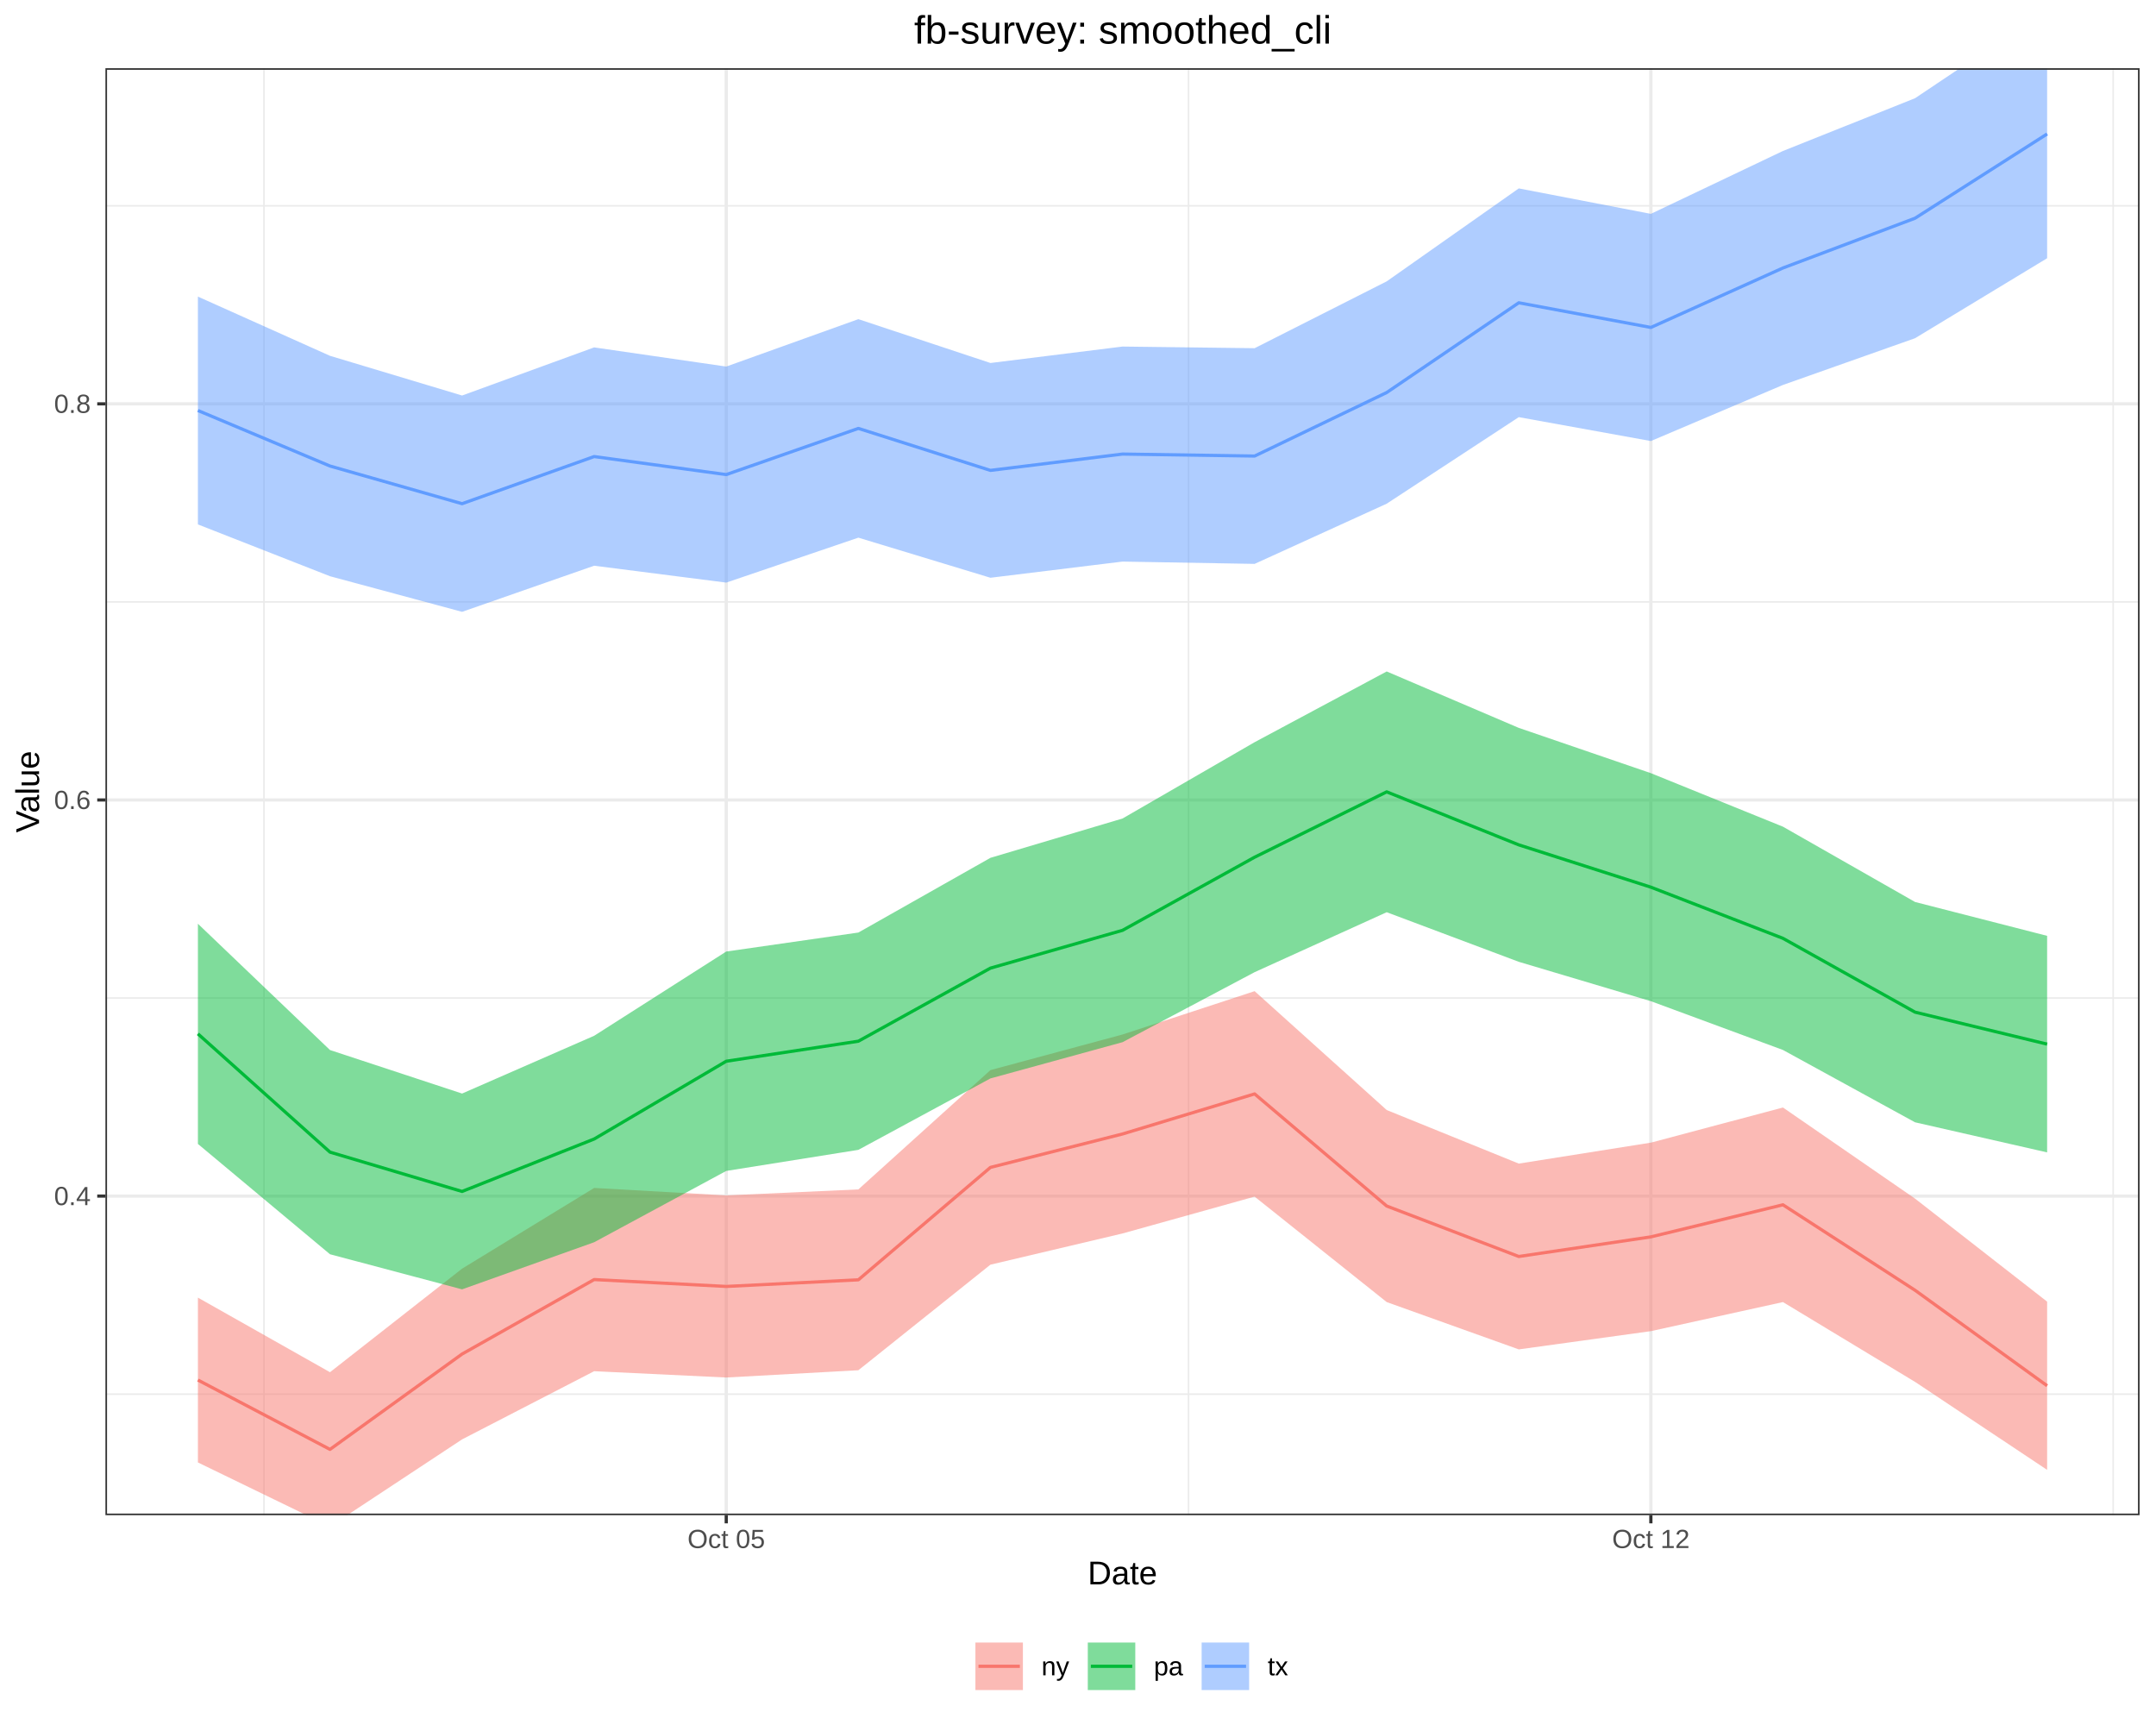
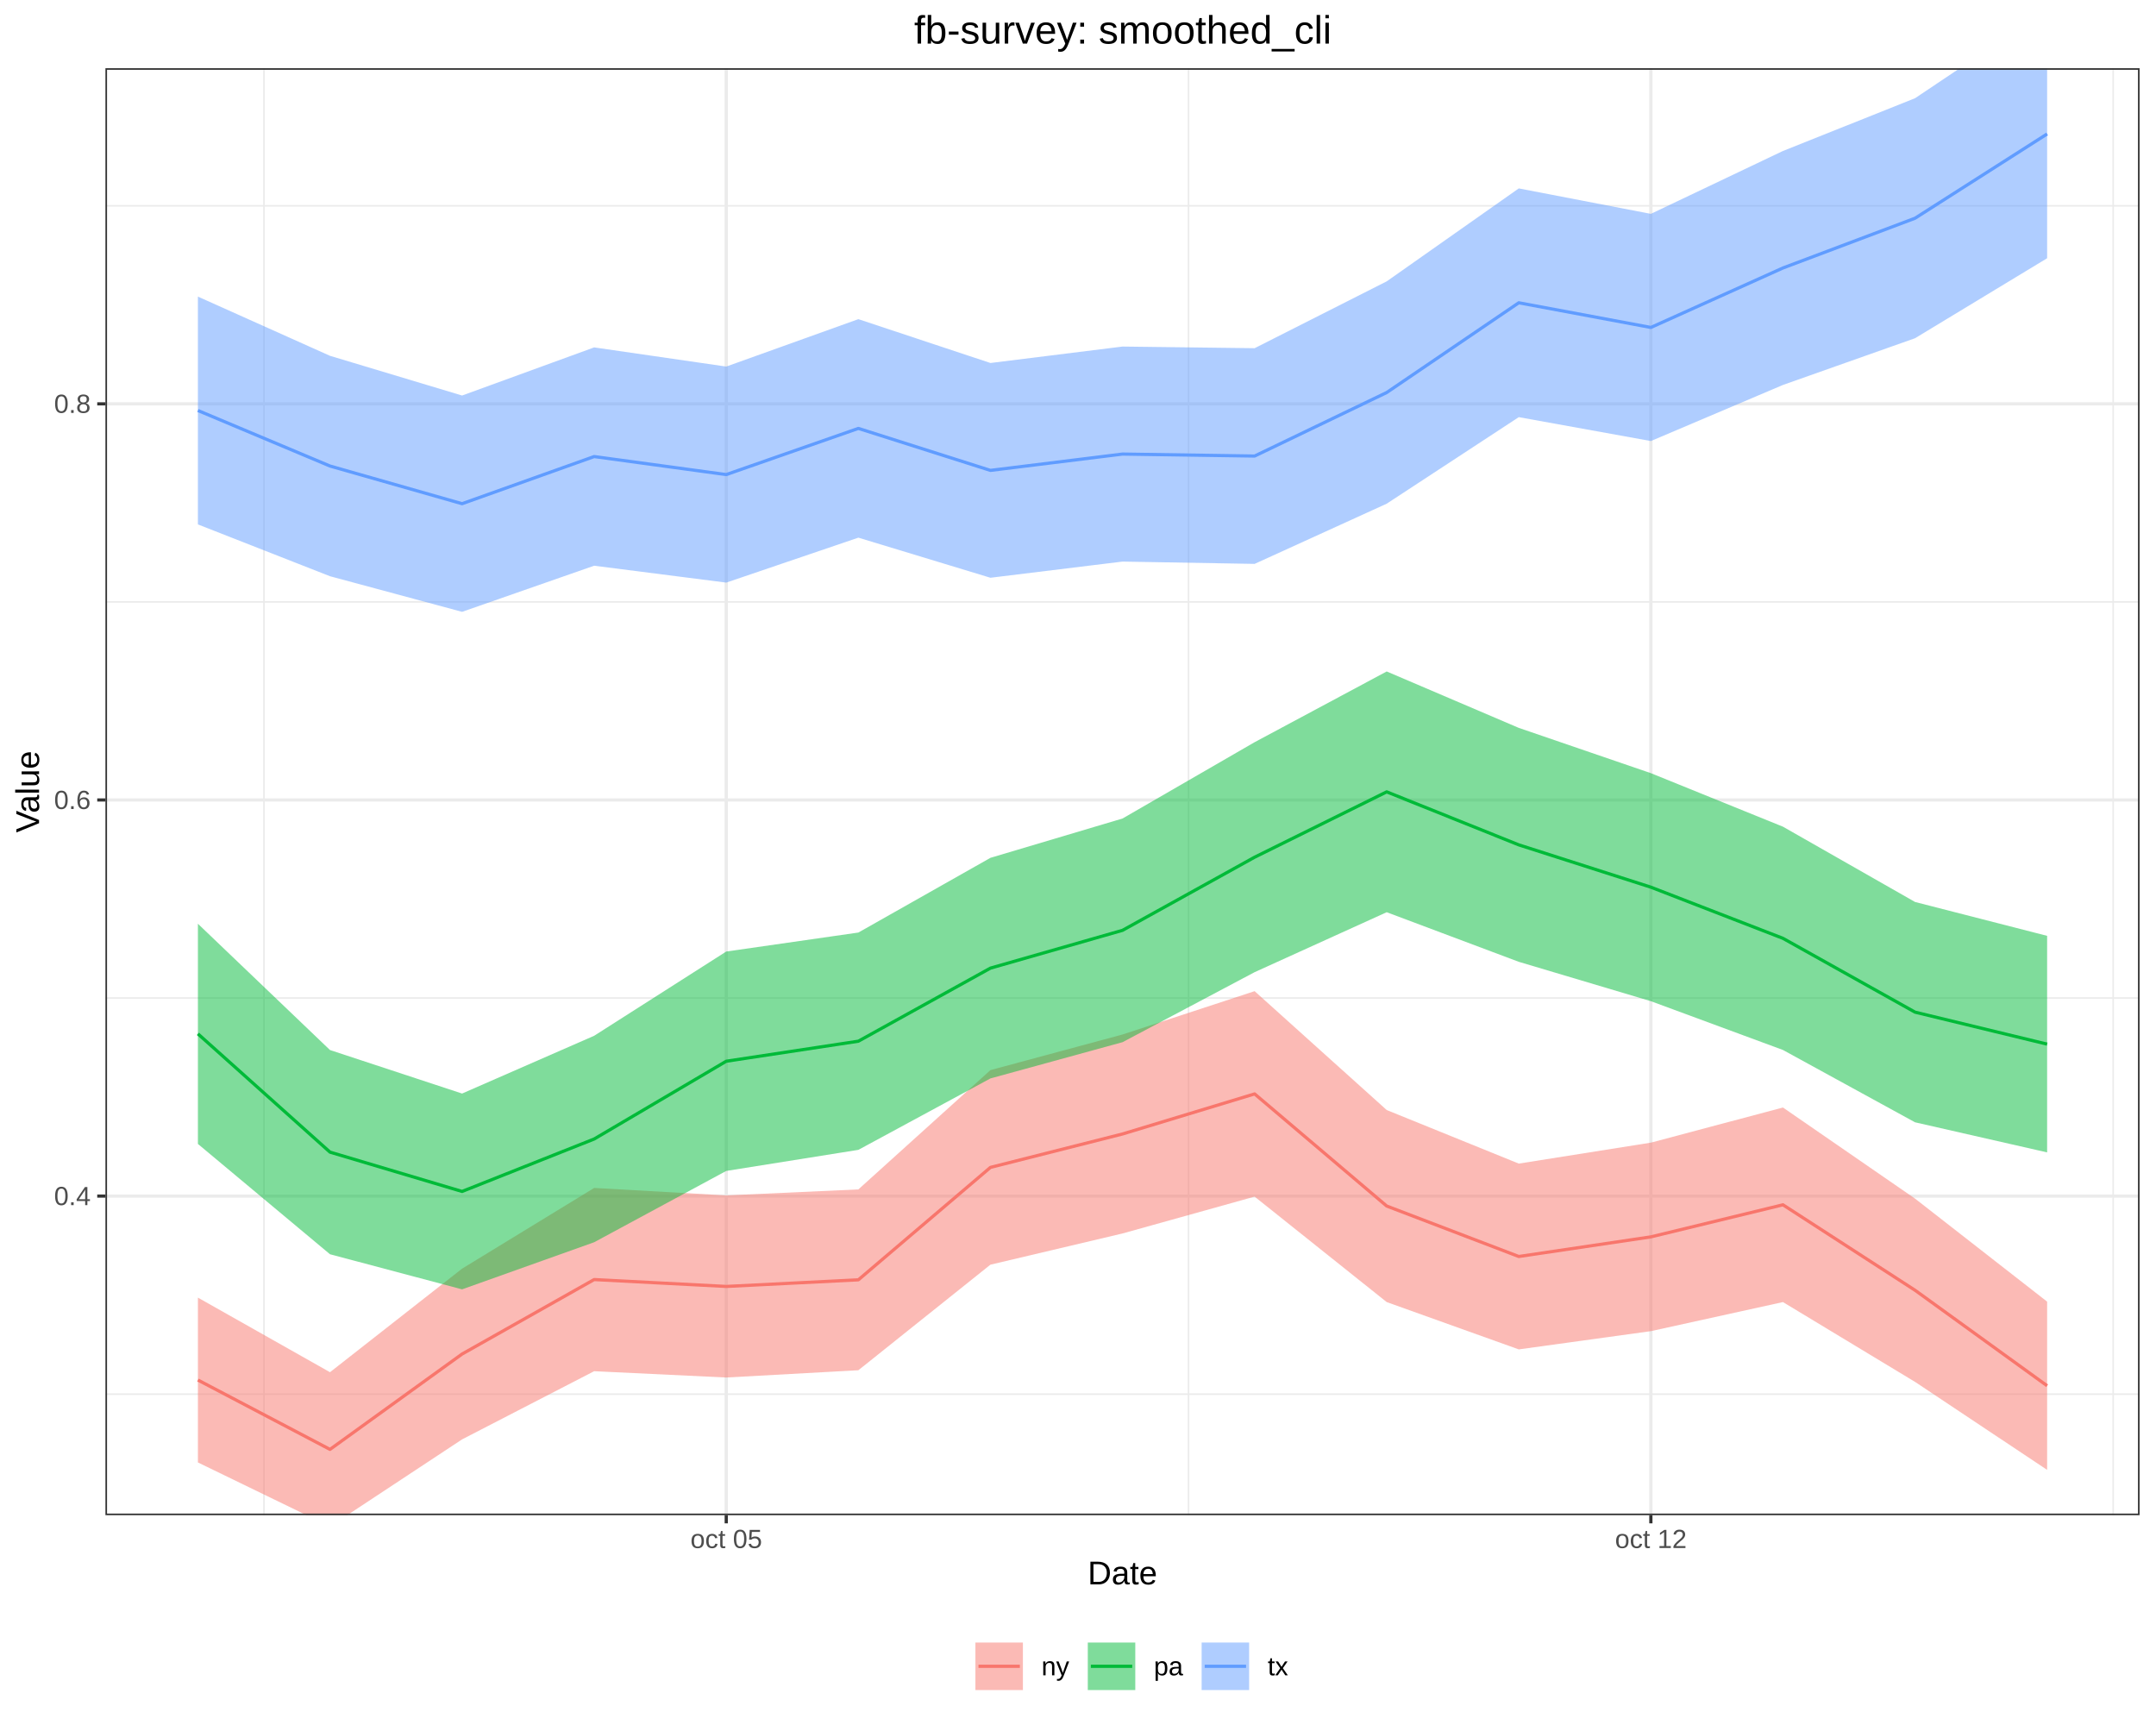
<svg xmlns="http://www.w3.org/2000/svg" viewBox="0 0 720.00 576.00">
  <defs>
    <style type="text/css">
    line, polyline, polygon, path, rect, circle {
      fill: none;
      stroke: #000000;
      stroke-linecap: round;
      stroke-linejoin: round;
      stroke-miterlimit: 10.00;
    }
  </style>
  </defs>
  <rect width="100%" height="100%" style="stroke: none; fill: #FFFFFF;" />
  <rect x="0.00" y="0.00" width="720.00" height="576.00" style="stroke-width: 1.07; stroke: #FFFFFF; fill: #FFFFFF;" />
  <defs>
    <clipPath id="cpMzUuMjF8NzE0LjUyfDUwNS45M3wyMi43Nw==">
      <rect x="35.21" y="22.77" width="679.31" height="483.16" />
    </clipPath>
  </defs>
  <rect x="35.21" y="22.77" width="679.31" height="483.16" style="stroke-width: 1.07; stroke: none; fill: #FFFFFF;" clip-path="url(#cpMzUuMjF8NzE0LjUyfDUwNS45M3wyMi43Nw==)" />
  <polyline points="35.21,465.52 714.52,465.52 " style="stroke-width: 0.53; stroke: #EBEBEB; stroke-linecap: butt;" clip-path="url(#cpMzUuMjF8NzE0LjUyfDUwNS45M3wyMi43Nw==)" />
  <polyline points="35.21,333.25 714.52,333.25 " style="stroke-width: 0.53; stroke: #EBEBEB; stroke-linecap: butt;" clip-path="url(#cpMzUuMjF8NzE0LjUyfDUwNS45M3wyMi43Nw==)" />
  <polyline points="35.21,200.98 714.52,200.98 " style="stroke-width: 0.53; stroke: #EBEBEB; stroke-linecap: butt;" clip-path="url(#cpMzUuMjF8NzE0LjUyfDUwNS45M3wyMi43Nw==)" />
  <polyline points="35.21,68.72 714.52,68.72 " style="stroke-width: 0.53; stroke: #EBEBEB; stroke-linecap: butt;" clip-path="url(#cpMzUuMjF8NzE0LjUyfDUwNS45M3wyMi43Nw==)" />
  <polyline points="88.15,505.93 88.15,22.77 " style="stroke-width: 0.53; stroke: #EBEBEB; stroke-linecap: butt;" clip-path="url(#cpMzUuMjF8NzE0LjUyfDUwNS45M3wyMi43Nw==)" />
  <polyline points="396.92,505.93 396.92,22.77 " style="stroke-width: 0.53; stroke: #EBEBEB; stroke-linecap: butt;" clip-path="url(#cpMzUuMjF8NzE0LjUyfDUwNS45M3wyMi43Nw==)" />
  <polyline points="705.70,505.93 705.70,22.77 " style="stroke-width: 0.53; stroke: #EBEBEB; stroke-linecap: butt;" clip-path="url(#cpMzUuMjF8NzE0LjUyfDUwNS45M3wyMi43Nw==)" />
  <polyline points="35.21,399.39 714.52,399.39 " style="stroke-width: 1.07; stroke: #EBEBEB; stroke-linecap: butt;" clip-path="url(#cpMzUuMjF8NzE0LjUyfDUwNS45M3wyMi43Nw==)" />
  <polyline points="35.21,267.12 714.52,267.12 " style="stroke-width: 1.07; stroke: #EBEBEB; stroke-linecap: butt;" clip-path="url(#cpMzUuMjF8NzE0LjUyfDUwNS45M3wyMi43Nw==)" />
  <polyline points="35.21,134.85 714.52,134.85 " style="stroke-width: 1.07; stroke: #EBEBEB; stroke-linecap: butt;" clip-path="url(#cpMzUuMjF8NzE0LjUyfDUwNS45M3wyMi43Nw==)" />
  <polyline points="242.53,505.93 242.53,22.77 " style="stroke-width: 1.07; stroke: #EBEBEB; stroke-linecap: butt;" clip-path="url(#cpMzUuMjF8NzE0LjUyfDUwNS45M3wyMi43Nw==)" />
  <polyline points="551.31,505.93 551.31,22.77 " style="stroke-width: 1.07; stroke: #EBEBEB; stroke-linecap: butt;" clip-path="url(#cpMzUuMjF8NzE0LjUyfDUwNS45M3wyMi43Nw==)" />
  <polyline points="66.09,460.81 110.20,483.97 154.31,452.13 198.42,427.26 242.53,429.56 286.65,427.35 330.76,389.81 374.87,378.65 418.98,365.27 463.09,402.71 507.20,419.56 551.31,413.01 595.42,402.30 639.53,430.83 683.64,462.72 " style="stroke-width: 1.07; stroke: #F8766D; stroke-linecap: butt;" clip-path="url(#cpMzUuMjF8NzE0LjUyfDUwNS45M3wyMi43Nw==)" />
  <polyline points="66.09,345.21 110.20,384.71 154.31,397.84 198.42,380.33 242.53,354.36 286.65,347.67 330.76,323.27 374.87,310.65 418.98,286.23 463.09,264.41 507.20,282.11 551.31,296.24 595.42,313.32 639.53,337.97 683.64,348.65 " style="stroke-width: 1.07; stroke: #00BA38; stroke-linecap: butt;" clip-path="url(#cpMzUuMjF8NzE0LjUyfDUwNS45M3wyMi43Nw==)" />
  <polyline points="66.09,137.07 110.20,155.61 154.31,168.19 198.42,152.45 242.53,158.47 286.65,143.05 330.76,157.07 374.87,151.62 418.98,152.28 463.09,131.07 507.20,101.10 551.31,109.34 595.42,89.48 639.53,72.87 683.64,44.73 " style="stroke-width: 1.07; stroke: #619CFF; stroke-linecap: butt;" clip-path="url(#cpMzUuMjF8NzE0LjUyfDUwNS45M3wyMi43Nw==)" />
  <polygon points="66.09,433.29 110.20,458.20 154.31,423.62 198.42,396.67 242.53,399.16 286.65,397.16 330.76,357.32 374.87,345.43 418.98,330.96 463.09,370.65 507.20,388.54 551.31,381.54 595.42,369.81 639.53,400.23 683.64,434.63 683.64,490.81 639.53,461.43 595.42,434.78 551.31,444.49 507.20,450.58 463.09,434.78 418.98,399.57 374.87,411.87 330.76,422.29 286.65,457.54 242.53,459.97 198.42,457.86 154.31,480.63 110.20,509.74 66.09,488.33 " style="stroke-width: 0.00; stroke: none; fill: #F8766D; fill-opacity: 0.50;" clip-path="url(#cpMzUuMjF8NzE0LjUyfDUwNS45M3wyMi43Nw==)" />
  <polyline points="66.09,433.29 110.20,458.20 154.31,423.62 198.42,396.67 242.53,399.16 286.65,397.16 330.76,357.32 374.87,345.43 418.98,330.96 463.09,370.65 507.20,388.54 551.31,381.54 595.42,369.81 639.53,400.23 683.64,434.63 " style="stroke-width: 1.07; stroke: none;" clip-path="url(#cpMzUuMjF8NzE0LjUyfDUwNS45M3wyMi43Nw==)" />
  <polyline points="683.64,490.81 639.53,461.43 595.42,434.78 551.31,444.49 507.20,450.58 463.09,434.78 418.98,399.57 374.87,411.87 330.76,422.29 286.65,457.54 242.53,459.97 198.42,457.86 154.31,480.63 110.20,509.74 66.09,488.33 " style="stroke-width: 1.07; stroke: none;" clip-path="url(#cpMzUuMjF8NzE0LjUyfDUwNS45M3wyMi43Nw==)" />
  <polygon points="66.09,308.45 110.20,350.62 154.31,365.15 198.42,345.86 242.53,317.73 286.65,311.39 330.76,286.44 374.87,273.31 418.98,247.83 463.09,224.21 507.20,243.05 551.31,258.17 595.42,276.04 639.53,301.18 683.64,312.49 683.64,384.80 639.53,374.75 595.42,350.60 551.31,334.31 507.20,321.16 463.09,304.60 418.98,324.62 374.87,348.00 330.76,360.10 286.65,383.95 242.53,390.99 198.42,414.80 154.31,430.53 110.20,418.81 66.09,381.97 " style="stroke-width: 0.00; stroke: none; fill: #00BA38; fill-opacity: 0.50;" clip-path="url(#cpMzUuMjF8NzE0LjUyfDUwNS45M3wyMi43Nw==)" />
  <polyline points="66.09,308.45 110.20,350.62 154.31,365.15 198.42,345.86 242.53,317.73 286.65,311.39 330.76,286.44 374.87,273.31 418.98,247.83 463.09,224.21 507.20,243.05 551.31,258.17 595.42,276.04 639.53,301.18 683.64,312.49 " style="stroke-width: 1.07; stroke: none;" clip-path="url(#cpMzUuMjF8NzE0LjUyfDUwNS45M3wyMi43Nw==)" />
  <polyline points="683.64,384.80 639.53,374.75 595.42,350.60 551.31,334.31 507.20,321.16 463.09,304.60 418.98,324.62 374.87,348.00 330.76,360.10 286.65,383.95 242.53,390.99 198.42,414.80 154.31,430.53 110.20,418.81 66.09,381.97 " style="stroke-width: 1.07; stroke: none;" clip-path="url(#cpMzUuMjF8NzE0LjUyfDUwNS45M3wyMi43Nw==)" />
  <polygon points="66.09,99.04 110.20,118.81 154.31,132.07 198.42,116.00 242.53,122.40 286.65,106.57 330.76,121.21 374.87,115.72 418.98,116.27 463.09,93.95 507.20,62.91 551.31,71.41 595.42,50.41 639.53,32.80 683.64,3.24 683.64,86.23 639.53,112.94 595.42,128.54 551.31,147.27 507.20,139.29 463.09,168.19 418.98,188.29 374.87,187.52 330.76,192.92 286.65,179.53 242.53,194.54 198.42,188.90 154.31,204.30 110.20,192.41 66.09,175.11 " style="stroke-width: 0.00; stroke: none; fill: #619CFF; fill-opacity: 0.50;" clip-path="url(#cpMzUuMjF8NzE0LjUyfDUwNS45M3wyMi43Nw==)" />
  <polyline points="66.09,99.04 110.20,118.81 154.31,132.07 198.42,116.00 242.53,122.40 286.65,106.57 330.76,121.21 374.87,115.72 418.98,116.27 463.09,93.95 507.20,62.91 551.31,71.41 595.42,50.41 639.53,32.80 683.64,3.24 " style="stroke-width: 1.07; stroke: none;" clip-path="url(#cpMzUuMjF8NzE0LjUyfDUwNS45M3wyMi43Nw==)" />
  <polyline points="683.64,86.23 639.53,112.94 595.42,128.54 551.31,147.27 507.20,139.29 463.09,168.19 418.98,188.29 374.87,187.52 330.76,192.92 286.65,179.53 242.53,194.54 198.42,188.90 154.31,204.30 110.20,192.41 66.09,175.11 " style="stroke-width: 1.07; stroke: none;" clip-path="url(#cpMzUuMjF8NzE0LjUyfDUwNS45M3wyMi43Nw==)" />
  <rect x="35.21" y="22.77" width="679.31" height="483.16" style="stroke-width: 1.07; stroke: #333333;" clip-path="url(#cpMzUuMjF8NzE0LjUyfDUwNS45M3wyMi43Nw==)" />
  <defs>
    <clipPath id="cpMC4wMHw3MjAuMDB8NTc2LjAwfDAuMDA=">
      <rect x="0.00" y="0.00" width="720.00" height="576.00" />
    </clipPath>
  </defs>
  <g clip-path="url(#cpMC4wMHw3MjAuMDB8NTc2LjAwfDAuMDA=)">
    <text x="18.06" y="402.41" style="font-size: 8.80px; fill: #4D4D4D; font-family: Liberation Sans;" textLength="12.22px" lengthAdjust="spacingAndGlyphs">0.4</text>
  </g>
  <g clip-path="url(#cpMC4wMHw3MjAuMDB8NTc2LjAwfDAuMDA=)">
    <text x="18.06" y="270.14" style="font-size: 8.80px; fill: #4D4D4D; font-family: Liberation Sans;" textLength="12.22px" lengthAdjust="spacingAndGlyphs">0.6</text>
  </g>
  <g clip-path="url(#cpMC4wMHw3MjAuMDB8NTc2LjAwfDAuMDA=)">
    <text x="18.06" y="137.87" style="font-size: 8.80px; fill: #4D4D4D; font-family: Liberation Sans;" textLength="12.22px" lengthAdjust="spacingAndGlyphs">0.8</text>
  </g>
  <polyline points="32.47,399.39 35.21,399.39 " style="stroke-width: 1.07; stroke: #333333; stroke-linecap: butt;" clip-path="url(#cpMC4wMHw3MjAuMDB8NTc2LjAwfDAuMDA=)" />
  <polyline points="32.47,267.12 35.21,267.12 " style="stroke-width: 1.07; stroke: #333333; stroke-linecap: butt;" clip-path="url(#cpMC4wMHw3MjAuMDB8NTc2LjAwfDAuMDA=)" />
  <polyline points="32.47,134.85 35.21,134.85 " style="stroke-width: 1.07; stroke: #333333; stroke-linecap: butt;" clip-path="url(#cpMC4wMHw3MjAuMDB8NTc2LjAwfDAuMDA=)" />
  <polyline points="242.53,508.67 242.53,505.93 " style="stroke-width: 1.07; stroke: #333333; stroke-linecap: butt;" clip-path="url(#cpMC4wMHw3MjAuMDB8NTc2LjAwfDAuMDA=)" />
  <polyline points="551.31,508.67 551.31,505.93 " style="stroke-width: 1.07; stroke: #333333; stroke-linecap: butt;" clip-path="url(#cpMC4wMHw3MjAuMDB8NTc2LjAwfDAuMDA=)" />
  <g clip-path="url(#cpMC4wMHw3MjAuMDB8NTc2LjAwfDAuMDA=)">
-     <text x="229.58" y="516.91" style="font-size: 8.80px; fill: #4D4D4D; font-family: Liberation Sans;" textLength="25.91px" lengthAdjust="spacingAndGlyphs">Oct 05</text>
+     <text x="230.56" y="516.91" style="font-size: 8.80px; fill: #4D4D4D; font-family: Liberation Sans;" textLength="23.95px" lengthAdjust="spacingAndGlyphs">oct 05</text>
  </g>
  <g clip-path="url(#cpMC4wMHw3MjAuMDB8NTc2LjAwfDAuMDA=)">
-     <text x="538.36" y="516.91" style="font-size: 8.80px; fill: #4D4D4D; font-family: Liberation Sans;" textLength="25.91px" lengthAdjust="spacingAndGlyphs">Oct 12</text>
+     <text x="539.33" y="516.91" style="font-size: 8.80px; fill: #4D4D4D; font-family: Liberation Sans;" textLength="23.95px" lengthAdjust="spacingAndGlyphs">oct 12</text>
  </g>
  <g clip-path="url(#cpMC4wMHw3MjAuMDB8NTc2LjAwfDAuMDA=)">
    <text x="363.24" y="529.04" style="font-size: 11.00px; font-family: Liberation Sans;" textLength="23.25px" lengthAdjust="spacingAndGlyphs">Date</text>
  </g>
  <g clip-path="url(#cpMC4wMHw3MjAuMDB8NTc2LjAwfDAuMDA=)">
    <text transform="translate(13.04,278.02) rotate(-90)" style="font-size: 11.00px; font-family: Liberation Sans;" textLength="27.34px" lengthAdjust="spacingAndGlyphs">Value</text>
  </g>
  <rect x="314.07" y="542.28" width="121.60" height="28.24" style="stroke-width: 1.07; stroke: none; fill: #FFFFFF;" clip-path="url(#cpMC4wMHw3MjAuMDB8NTc2LjAwfDAuMDA=)" />
  <rect x="325.03" y="547.76" width="17.28" height="17.28" style="stroke-width: 1.07; stroke: none; fill: #FFFFFF;" clip-path="url(#cpMC4wMHw3MjAuMDB8NTc2LjAwfDAuMDA=)" />
  <line x1="326.76" y1="556.40" x2="340.58" y2="556.40" style="stroke-width: 1.07; stroke: #F8766D; stroke-linecap: butt;" clip-path="url(#cpMC4wMHw3MjAuMDB8NTc2LjAwfDAuMDA=)" />
  <rect x="325.74" y="548.47" width="15.86" height="15.86" style="stroke-width: 1.07; stroke: none; stroke-linecap: square; stroke-linejoin: miter; fill: #F8766D; fill-opacity: 0.50;" clip-path="url(#cpMC4wMHw3MjAuMDB8NTc2LjAwfDAuMDA=)" />
  <rect x="362.56" y="547.76" width="17.28" height="17.28" style="stroke-width: 1.07; stroke: none; fill: #FFFFFF;" clip-path="url(#cpMC4wMHw3MjAuMDB8NTc2LjAwfDAuMDA=)" />
  <line x1="364.29" y1="556.40" x2="378.11" y2="556.40" style="stroke-width: 1.07; stroke: #00BA38; stroke-linecap: butt;" clip-path="url(#cpMC4wMHw3MjAuMDB8NTc2LjAwfDAuMDA=)" />
  <rect x="363.27" y="548.47" width="15.86" height="15.86" style="stroke-width: 1.07; stroke: none; stroke-linecap: square; stroke-linejoin: miter; fill: #00BA38; fill-opacity: 0.50;" clip-path="url(#cpMC4wMHw3MjAuMDB8NTc2LjAwfDAuMDA=)" />
  <rect x="400.58" y="547.76" width="17.28" height="17.28" style="stroke-width: 1.07; stroke: none; fill: #FFFFFF;" clip-path="url(#cpMC4wMHw3MjAuMDB8NTc2LjAwfDAuMDA=)" />
  <line x1="402.31" y1="556.40" x2="416.13" y2="556.40" style="stroke-width: 1.07; stroke: #619CFF; stroke-linecap: butt;" clip-path="url(#cpMC4wMHw3MjAuMDB8NTc2LjAwfDAuMDA=)" />
  <rect x="401.29" y="548.47" width="15.86" height="15.86" style="stroke-width: 1.07; stroke: none; stroke-linecap: square; stroke-linejoin: miter; fill: #619CFF; fill-opacity: 0.50;" clip-path="url(#cpMC4wMHw3MjAuMDB8NTc2LjAwfDAuMDA=)" />
  <g clip-path="url(#cpMC4wMHw3MjAuMDB8NTc2LjAwfDAuMDA=)">
    <text x="347.79" y="559.42" style="font-size: 8.80px; font-family: Liberation Sans;" textLength="9.30px" lengthAdjust="spacingAndGlyphs">ny</text>
  </g>
  <g clip-path="url(#cpMC4wMHw3MjAuMDB8NTc2LjAwfDAuMDA=)">
    <text x="385.32" y="559.42" style="font-size: 8.80px; font-family: Liberation Sans;" textLength="9.78px" lengthAdjust="spacingAndGlyphs">pa</text>
  </g>
  <g clip-path="url(#cpMC4wMHw3MjAuMDB8NTc2LjAwfDAuMDA=)">
    <text x="423.34" y="559.42" style="font-size: 8.80px; font-family: Liberation Sans;" textLength="6.84px" lengthAdjust="spacingAndGlyphs">tx</text>
  </g>
  <g clip-path="url(#cpMC4wMHw3MjAuMDB8NTc2LjAwfDAuMDA=)">
    <text x="305.27" y="14.56" style="font-size: 13.20px; font-family: Liberation Sans;" textLength="139.19px" lengthAdjust="spacingAndGlyphs">fb-survey: smoothed_cli</text>
  </g>
</svg>
